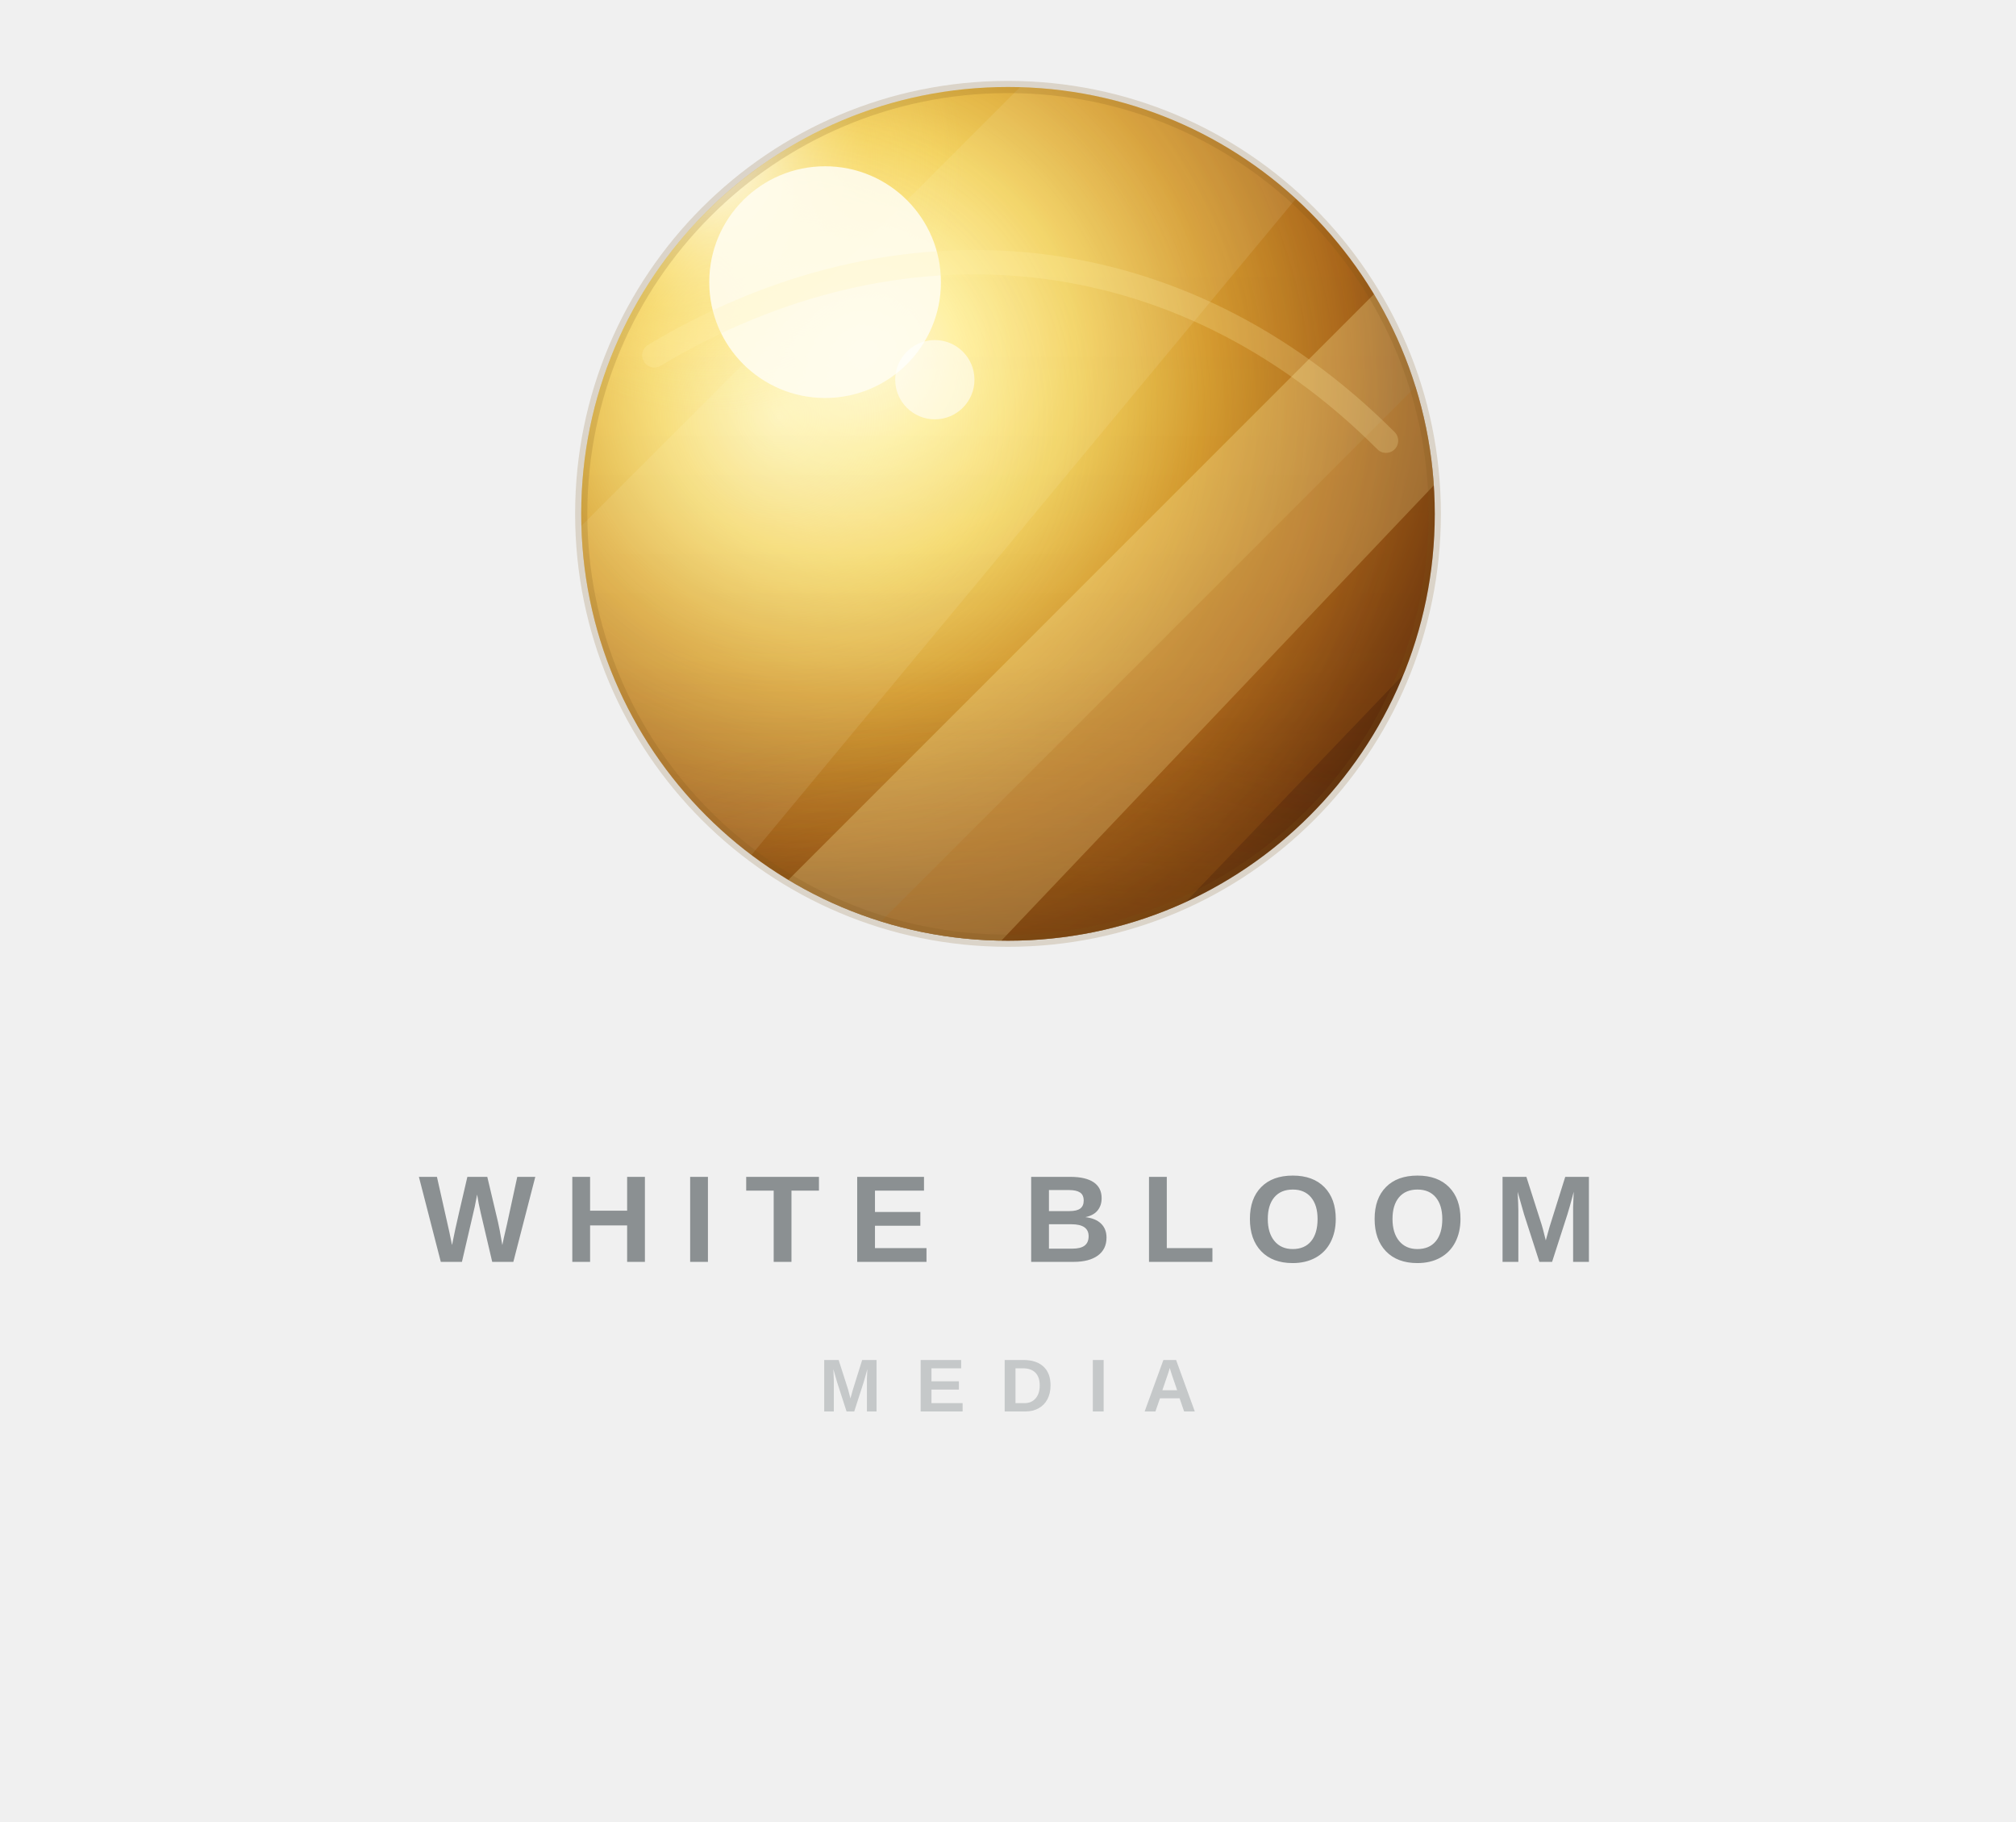
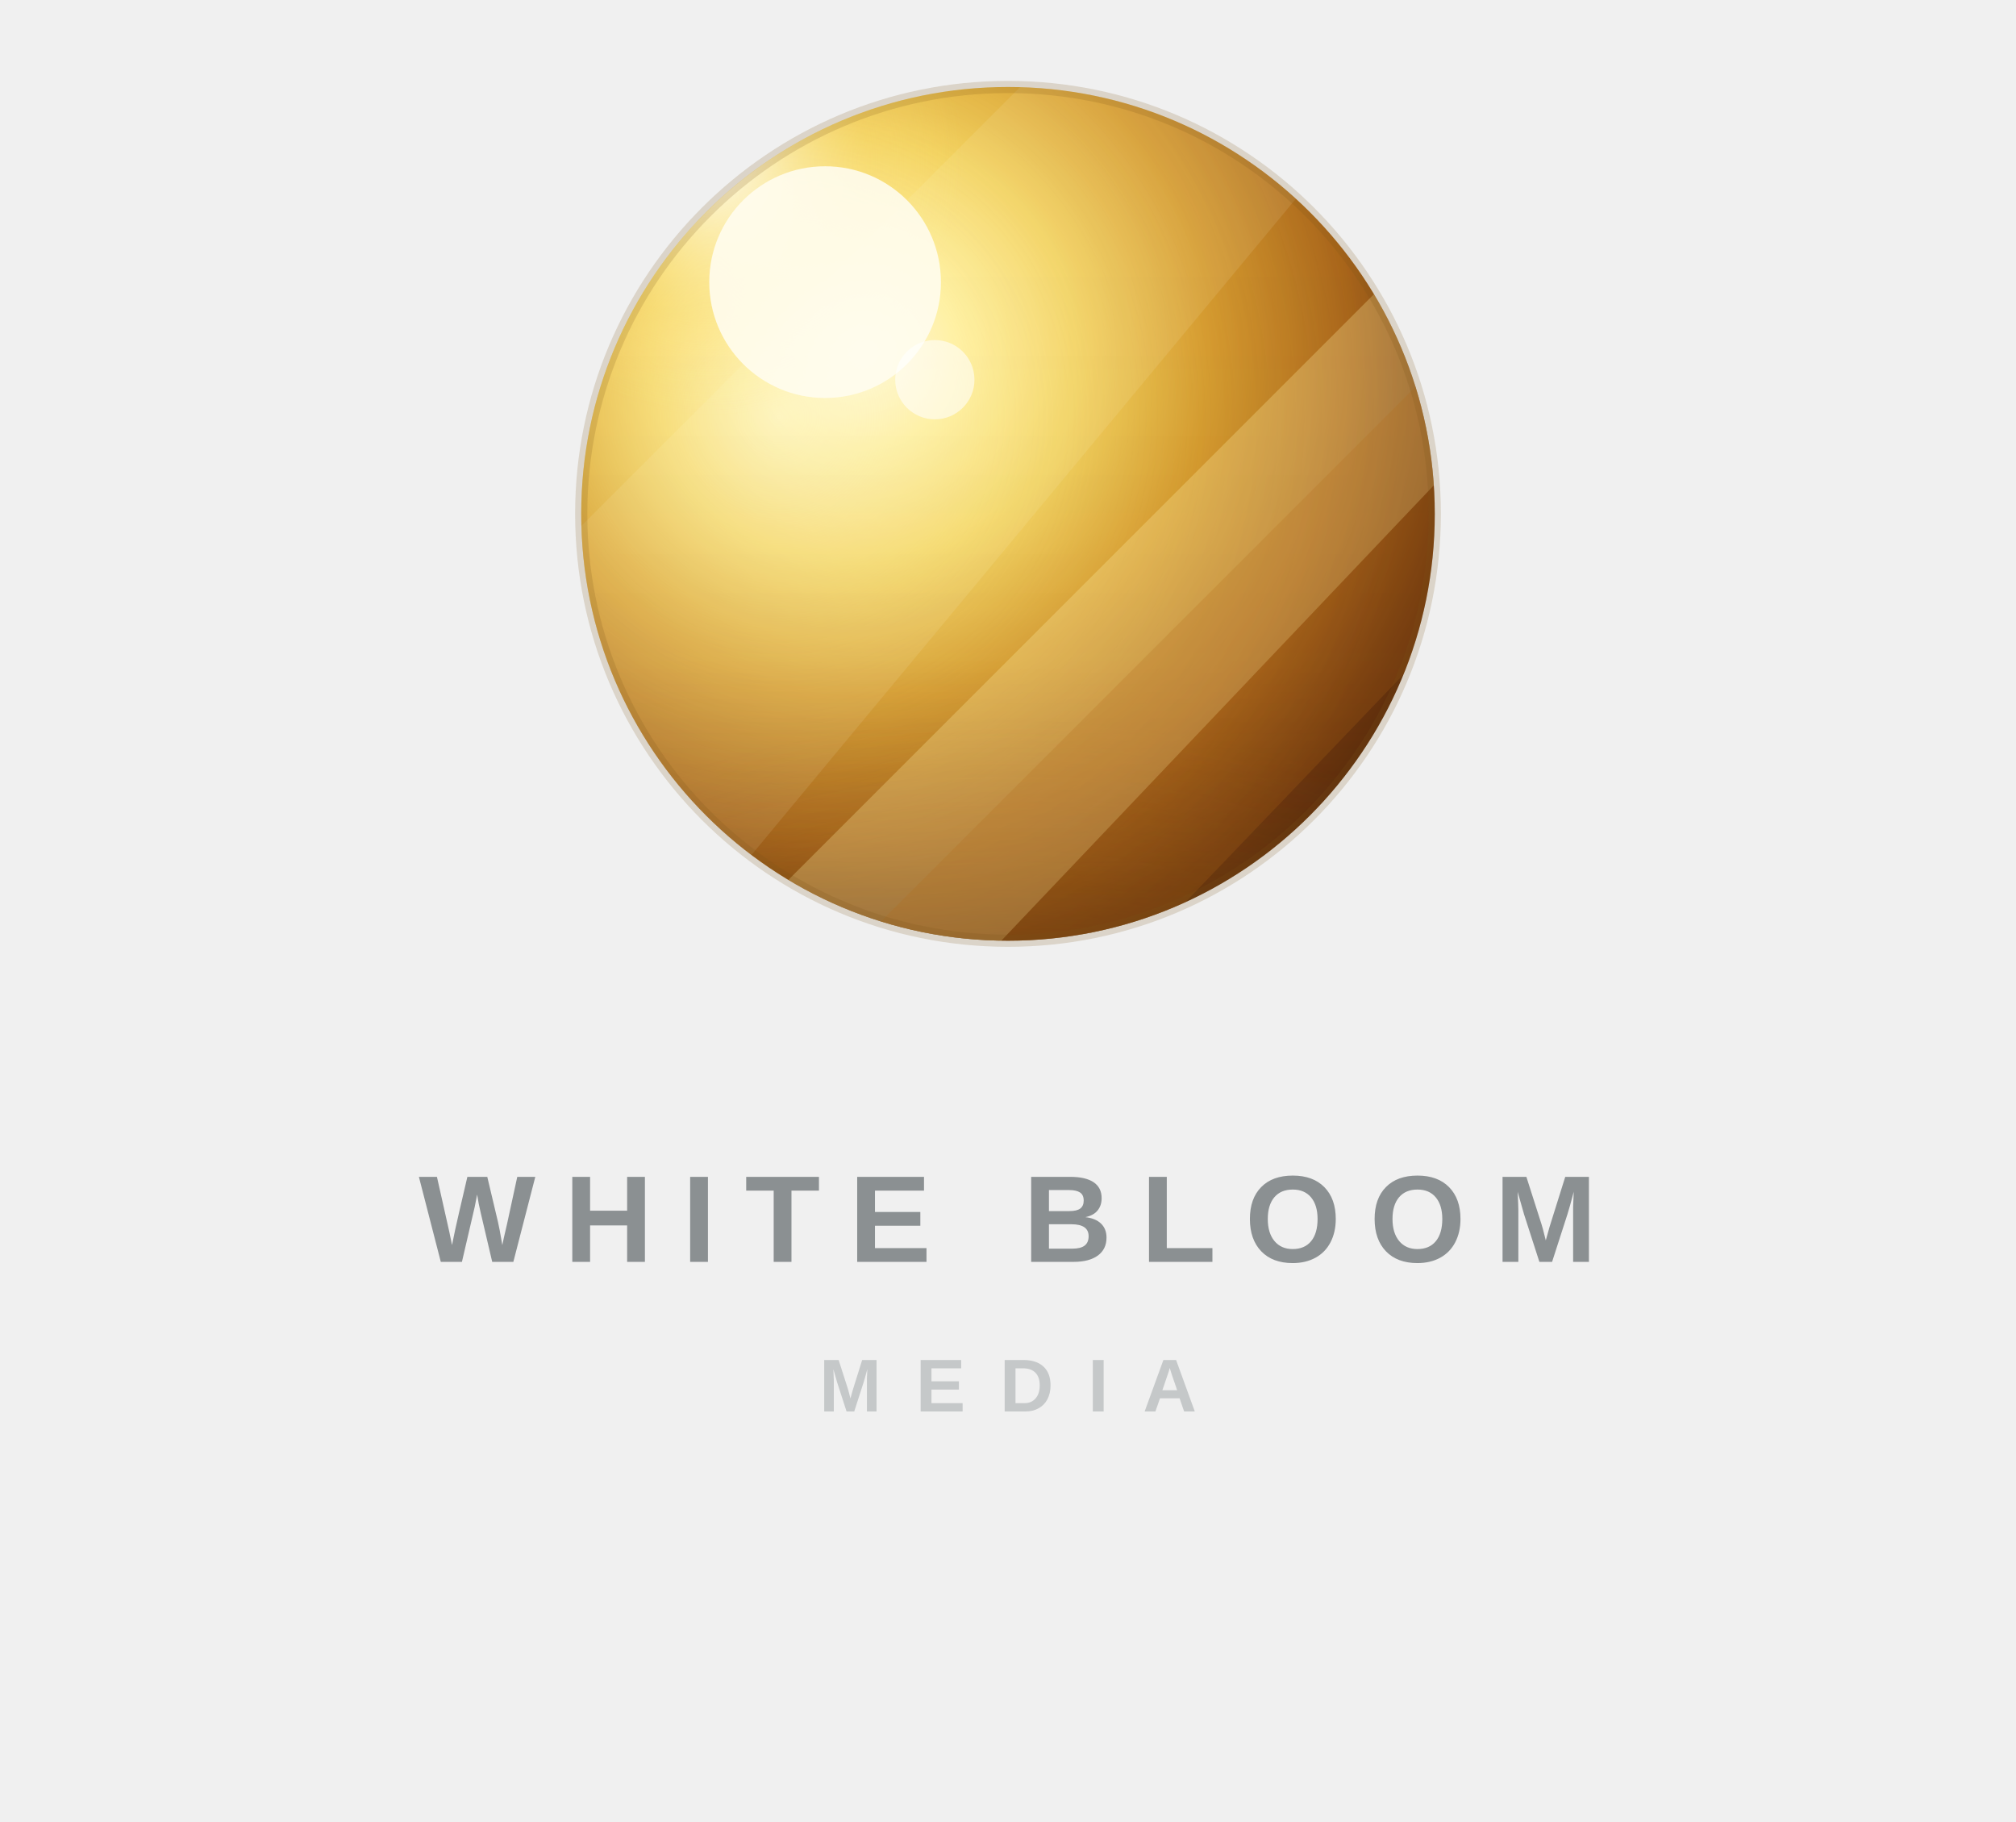
<svg xmlns="http://www.w3.org/2000/svg" viewBox="0 0 620 560" role="img" aria-labelledby="title">
  <g transform="translate(160 8)">
    <g transform="scale(1.875)">
      <defs>
        <radialGradient id="stackMarkBase" cx="33%" cy="31%" r="92%">
          <stop offset="0" stop-color="#fffef4" />
          <stop offset="0.12" stop-color="#fff1a1" />
          <stop offset="0.27" stop-color="#f3d35d" />
          <stop offset="0.44" stop-color="#d49a2e" />
          <stop offset="0.62" stop-color="#a8641a" />
          <stop offset="0.78" stop-color="#67320d" />
          <stop offset="1" stop-color="#251205" />
        </radialGradient>
        <radialGradient id="stackMarkLeftGlow" cx="24%" cy="39%" r="72%">
          <stop offset="0" stop-color="#fff9d5" stop-opacity="0.58" />
          <stop offset=".34" stop-color="#ffe98e" stop-opacity="0.24" />
          <stop offset=".72" stop-color="#dba33b" stop-opacity=".08" />
          <stop offset="1" stop-color="#dba33b" stop-opacity="0" />
        </radialGradient>
        <radialGradient id="stackMarkFlare" cx="31%" cy="30%" r="42%">
          <stop offset="0" stop-color="#ffffff" stop-opacity=".95" />
          <stop offset=".24" stop-color="#fffce7" stop-opacity=".56" />
          <stop offset=".62" stop-color="#ffe88d" stop-opacity=".16" />
          <stop offset="1" stop-color="#ffe88d" stop-opacity="0" />
        </radialGradient>
        <linearGradient id="stackMarkBottomShade" x1="80" y1="38" x2="80" y2="170" gradientUnits="userSpaceOnUse">
          <stop offset="0" stop-color="#4b260a" stop-opacity="0" />
          <stop offset=".5" stop-color="#70400f" stop-opacity=".04" />
          <stop offset=".74" stop-color="#74410f" stop-opacity=".24" />
          <stop offset="1" stop-color="#281307" stop-opacity=".72" />
        </linearGradient>
        <radialGradient id="stackMarkBottomBrown" cx="50%" cy="104%" r="76%">
          <stop offset="0" stop-color="#281307" stop-opacity="0.92" />
          <stop offset=".34" stop-color="#70400f" stop-opacity="0.55" />
          <stop offset=".66" stop-color="#a66b1e" stop-opacity="0.16" />
          <stop offset="1" stop-color="#a66b1e" stop-opacity="0" />
        </radialGradient>
        <clipPath id="stackMarkClip">
          <circle cx="80" cy="80" r="70" />
        </clipPath>
      </defs>
      <circle cx="80" cy="80" r="70" fill="url(#stackMarkBase)" />
      <g clip-path="url(#stackMarkClip)">
        <circle cx="80" cy="80" r="72" fill="url(#stackMarkLeftGlow)" />
        <ellipse cx="80" cy="139" rx="82" ry="58" fill="url(#stackMarkBottomBrown)" />
        <circle cx="80" cy="80" r="72" fill="url(#stackMarkBottomShade)" opacity="0.62" />
        <path d="M92 172 172 92v80z" fill="#3a1706" opacity="0.28" />
        <path d="M12 172 172 12v40L58 172z" fill="#fff2a8" opacity="0.28" />
        <path d="M34 172 172 34v44L82 172z" fill="#b36a18" opacity="0.22" />
        <path d="M-16 108 108 -16h56L8 172H-16z" fill="#fffbe2" opacity="0.1" />
        <circle cx="50" cy="42" r="50" fill="url(#stackMarkFlare)" />
        <circle cx="50" cy="42" r="19" fill="#fffdf0" opacity=".88" />
        <circle cx="68" cy="58" r="6.5" fill="#ffffff" opacity=".58" />
-         <path d="M22 54c40-24 86-20 120 14" fill="none" stroke="#fff0ad" stroke-opacity="0.22" stroke-width="4" stroke-linecap="round" />
      </g>
      <circle cx="80" cy="80" r="70" fill="none" stroke="#7b5318" stroke-opacity=".18" stroke-width="2" />
    </g>
  </g>
  <g font-family="Arial, Helvetica, sans-serif" text-rendering="geometricPrecision" text-anchor="middle">
    <text x="310" y="388" fill="#8b9092" font-size="38" font-weight="800" letter-spacing="8.8">WHITE BLOOM</text>
    <text x="310" y="434" fill="#c5c8c9" font-size="23" font-weight="700" letter-spacing="10.5">MEDIA</text>
  </g>
</svg>
